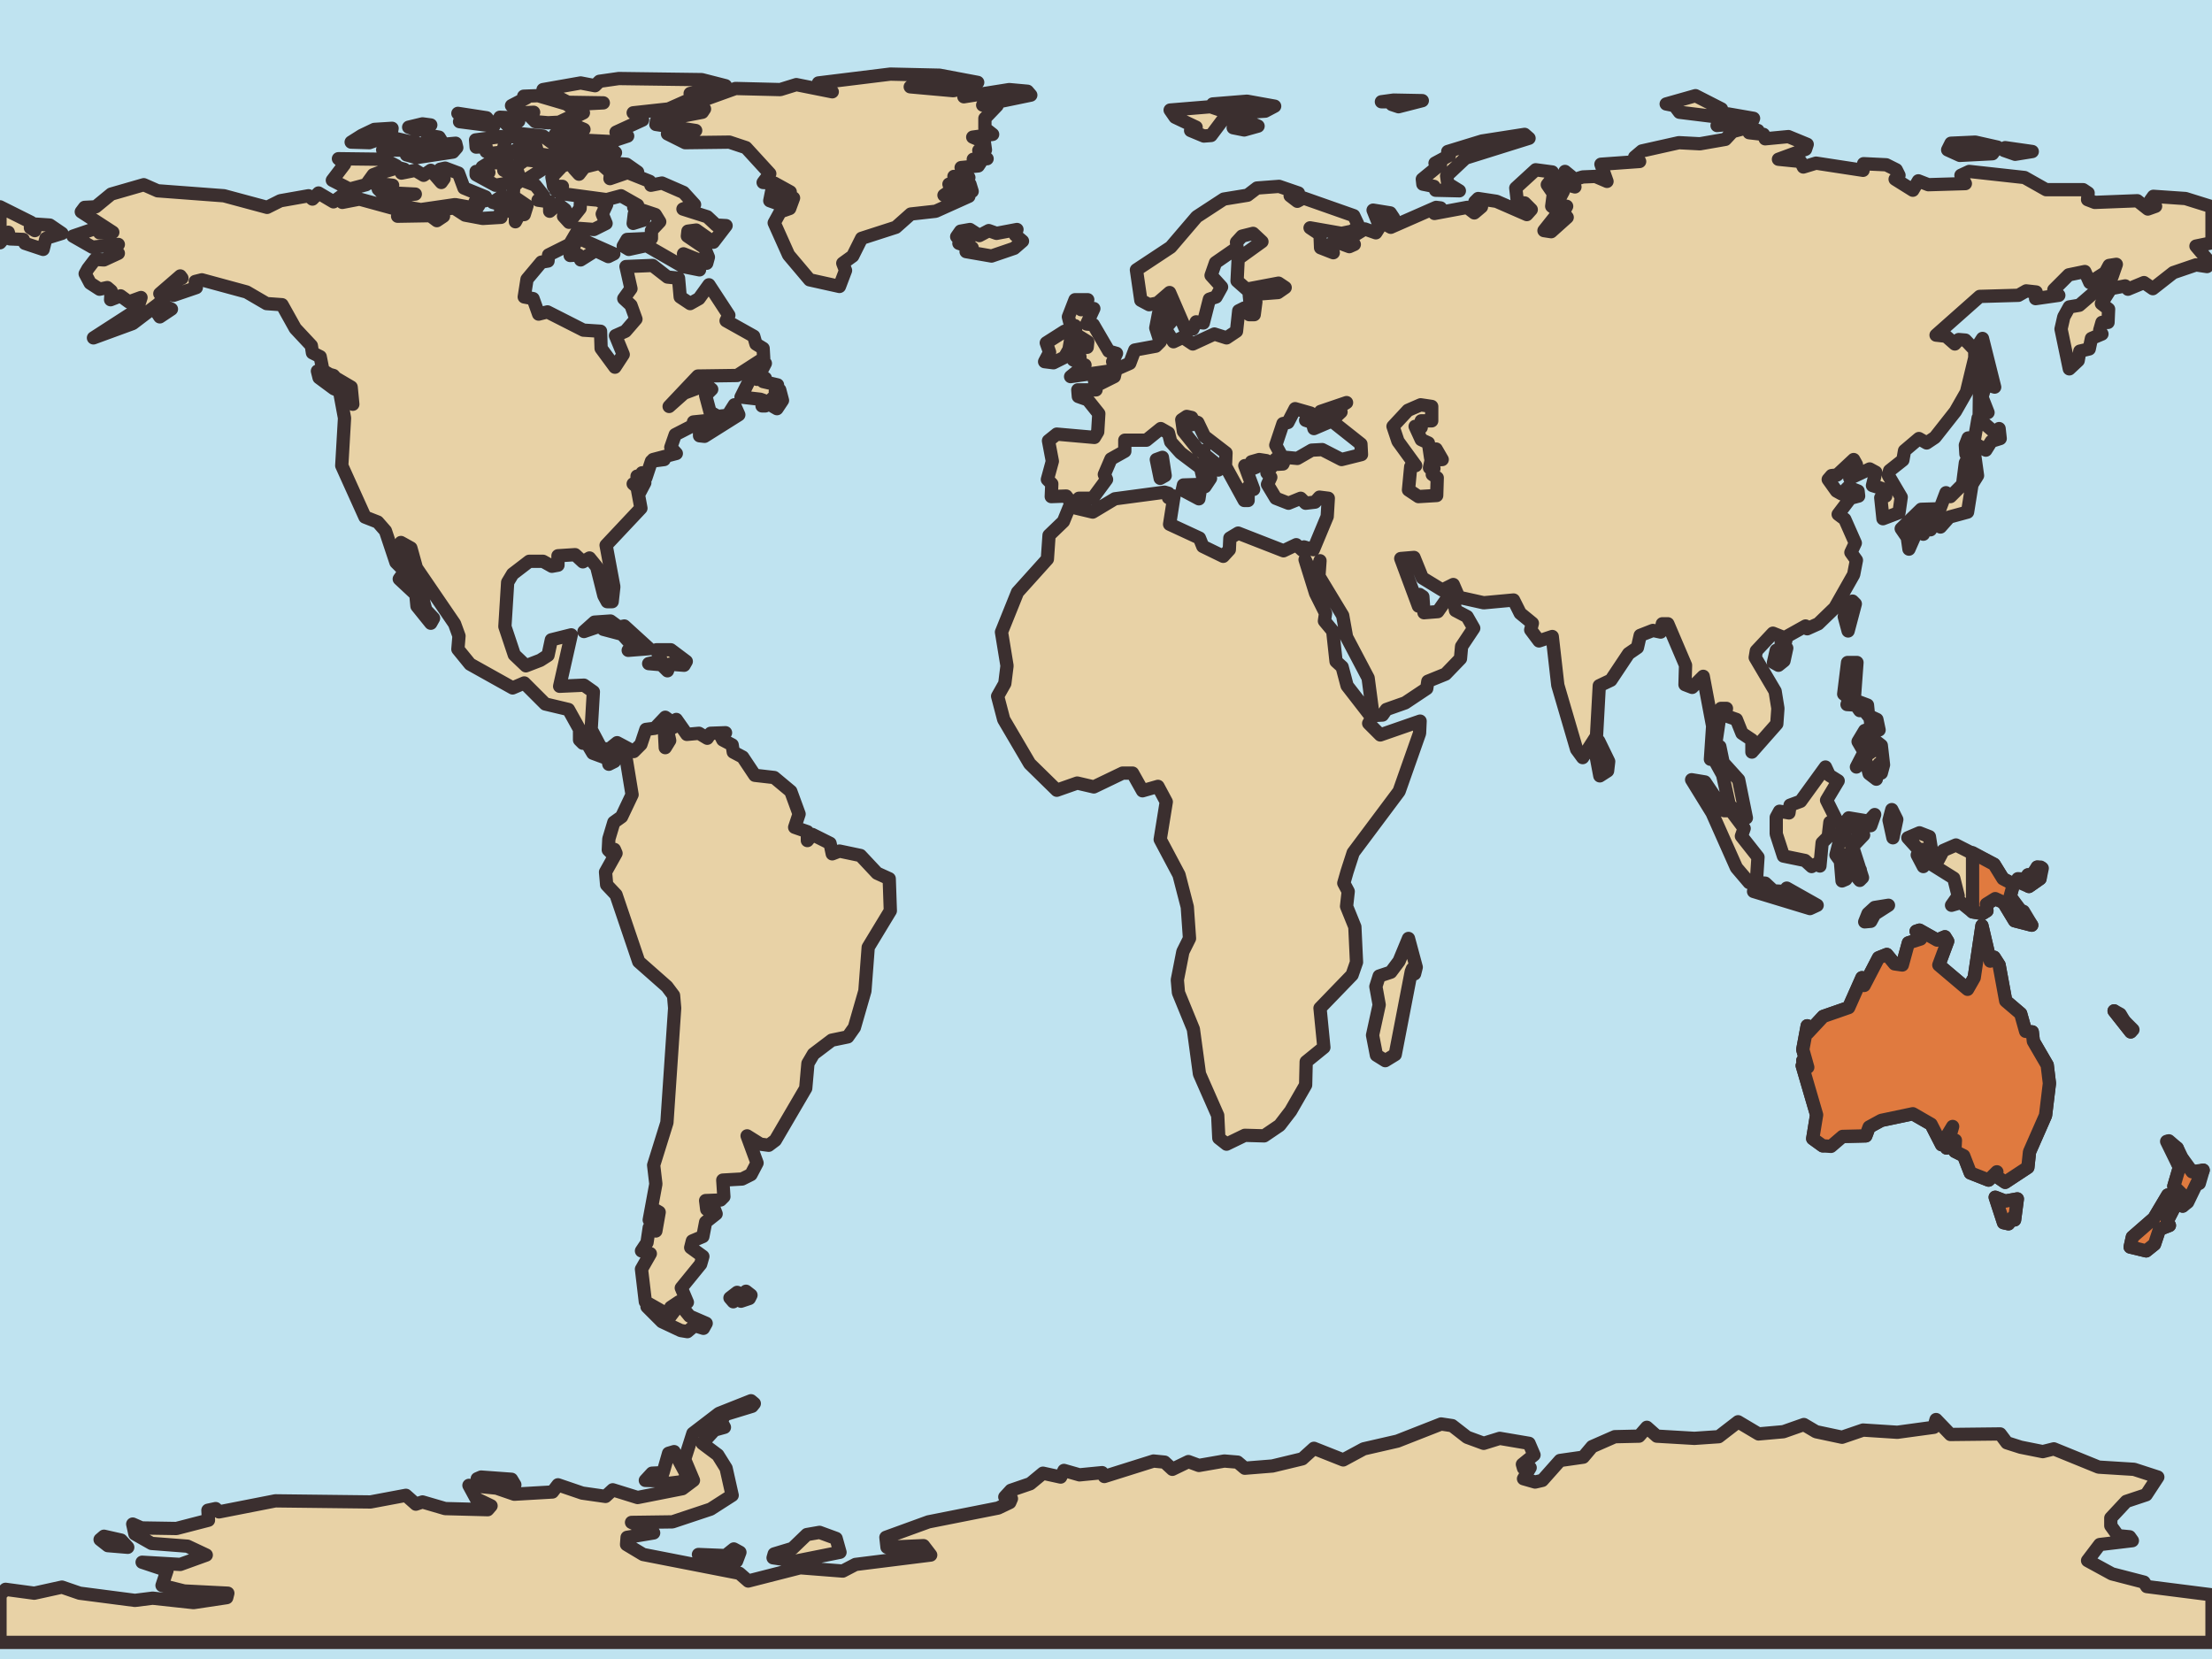
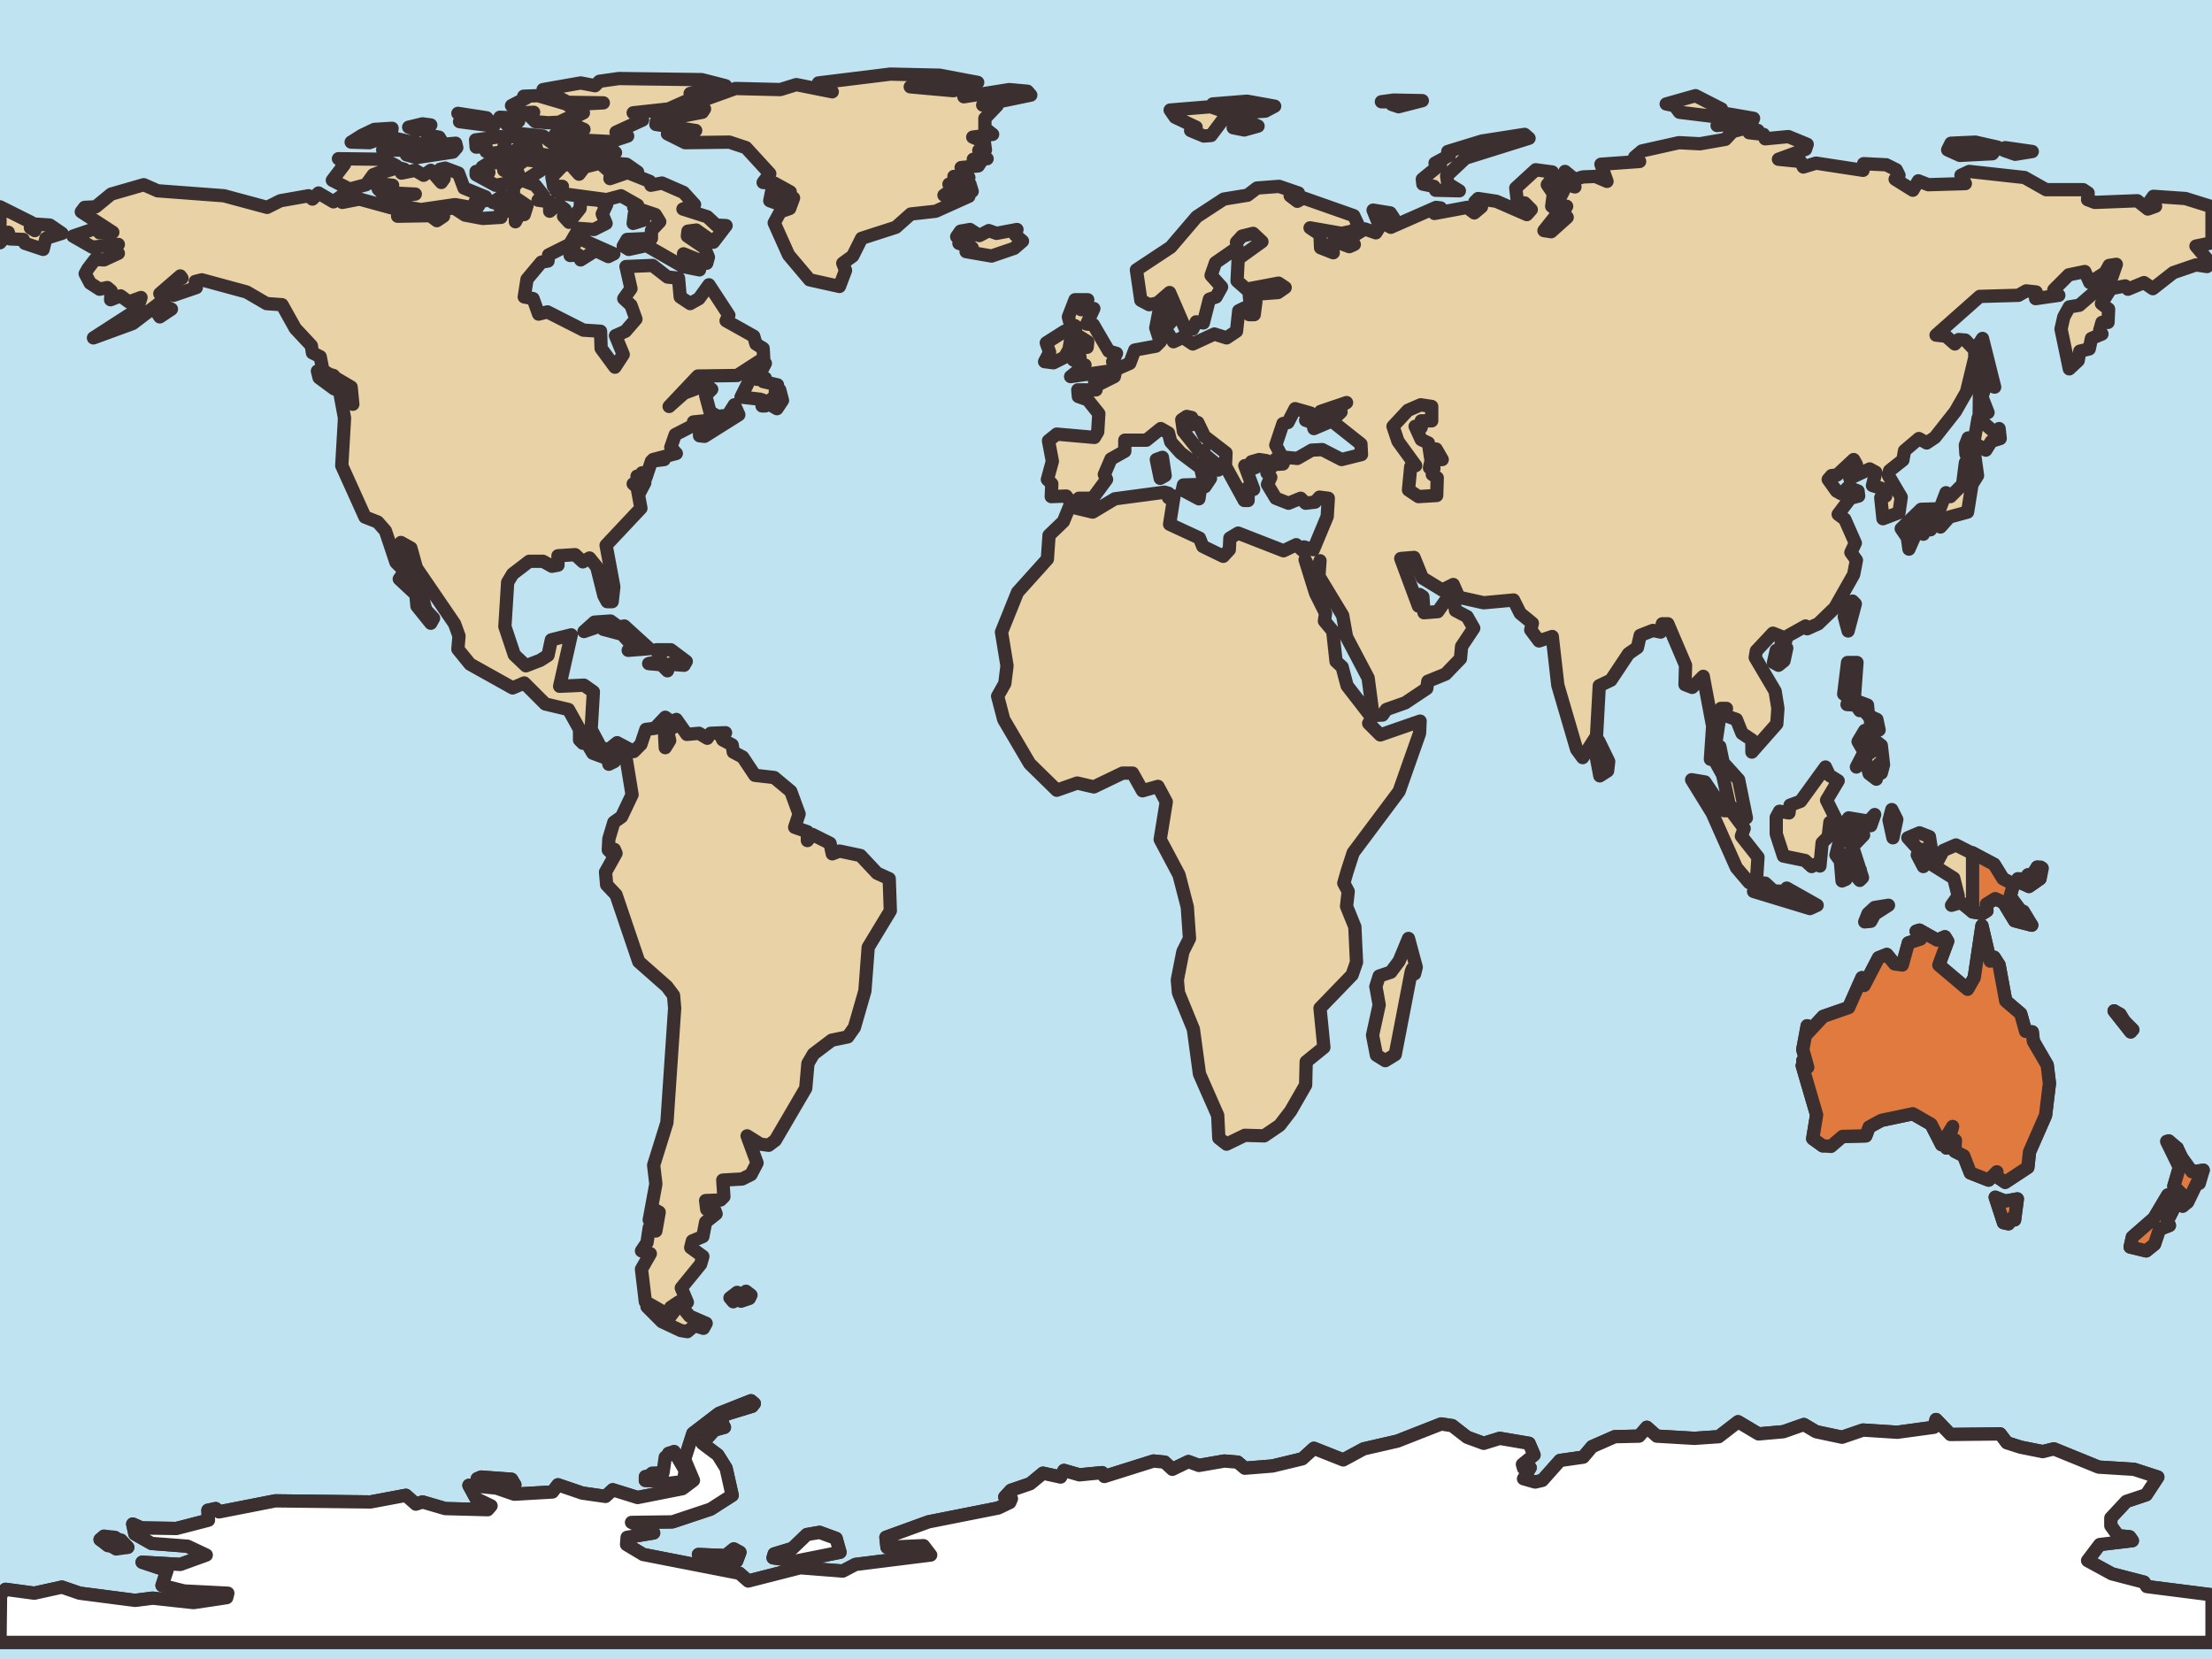
<svg xmlns="http://www.w3.org/2000/svg" viewBox="0 0 400 300">
  <rect width="400" height="300" fill="#bfe3f0" />
  <path d="M18.8 277.8L18.1 278.4L19.5 279.5L23.1 279.8L21.9 278.5ZM86.3 267.4L88.0 268.4L93.1 268.5L92.5 267.5L87.0 267.1ZM93.0 118.4L91.3 113.3L91.8 105.3L92.7 103.8L95.7 101.5L98.2 101.5L99.8 102.4L100.9 102.2L100.9 100.5L104.0 100.3L105.4 101.6L106.6 100.9L107.9 102.5L109.2 107.7L109.8 108.8L110.7 108.8L111.0 106.1L109.6 98.6L115.9 91.9L115.2 88.1L114.5 87.5L115.2 87.8L115.2 86.1L115.6 89.2L116.6 87.3L116.1 85.5L116.8 86.4L117.8 83.4L120.1 83.1L118.1 83.1L122.3 82.0L121.3 80.9L122.1 78.6L125.6 76.8L125.4 76.3L128.4 76.0L126.5 77.4L126.5 78.8L127.4 78.9L133.6 75.0L132.8 73.2L131.6 75.1L129.8 75.3L128.4 74.5L127.6 71.5L128.7 70.4L127.7 69.6L123.7 71.1L121.0 73.5L126.2 68.0L133.3 67.9L138.1 64.8L138.0 63.0L136.7 62.2L136.3 60.8L131.3 58.0L131.8 57.0L128.2 51.5L126.4 54.0L124.8 54.9L123.0 53.7L122.7 50.3L120.7 50.1L118.0 48.0L113.2 48.2L114.1 52.2L112.8 54.0L114.1 55.2L115.0 57.7L113.1 59.9L111.3 60.7L112.7 64.1L111.2 66.4L108.7 63.0L108.6 59.9L105.5 59.7L99.0 56.4L97.4 56.8L96.4 54.0L94.8 53.7L95.3 50.5L97.9 47.4L99.1 47.2L99.2 46.1L103.0 44.2L104.7 41.3L107.4 41.5L109.6 40.4L108.9 38.7L109.7 37.0L108.2 36.2L105.0 35.9L104.9 37.7L102.9 40.2L101.9 39.1L102.2 37.9L100.9 36.9L99.4 38.2L99.4 36.5L97.3 36.2L98.3 35.4L96.8 33.5L94.2 32.5L92.9 33.7L92.8 35.5L95.3 37.2L94.8 38.8L93.9 38.8L93.2 40.1L93.2 38.5L91.5 38.0L90.5 38.3L90.6 39.3L87.3 39.5L84.1 38.9L82.1 37.6L79.8 37.9L79.1 38.4L80.2 39.1L79.0 39.9L77.8 39.0L71.9 39.1L73.4 38.3L65.0 36.0L61.9 36.6L61.8 35.4L60.3 36.5L57.6 34.9L56.5 36.0L55.8 35.4L50.7 36.3L48.3 37.5L40.5 35.4L28.5 34.5L26.0 33.4L20.1 35.1L17.3 37.4L15.3 37.5L14.7 38.3L20.4 42.0L18.0 42.1L18.2 41.3L17.3 41.3L13.2 42.7L16.7 44.7L21.4 44.2L20.5 44.8L21.4 45.8L18.8 47.0L17.2 46.9L15.9 48.6L15.4 49.5L16.3 51.2L18.0 52.3L19.4 52.0L20.1 52.6L20.0 54.2L21.8 53.5L23.3 54.6L25.5 53.8L24.8 56.0L16.9 61.1L24.0 58.5L28.6 55.0L29.7 53.9L28.9 53.1L32.6 49.9L32.9 50.3L31.8 50.8L31.4 53.4L35.5 52.0L35.3 50.9L36.5 50.6L44.6 52.8L48.2 54.9L51.0 55.1L53.4 59.4L56.3 62.5L56.5 63.8L57.9 64.5L58.4 67.0L63.5 70.0L63.8 73.1L63.2 71.5L61.5 71.3L62.3 75.6L61.8 84.2L66.0 93.5L68.3 94.4L69.7 96.0L71.6 101.7L73.2 103.3L72.2 104.7L75.2 107.5L75.4 109.6L77.9 112.7L78.4 111.8L77.0 110.3L76.0 106.5L72.6 100.7L72.5 98.1L74.3 99.1L75.3 102.7L82.2 112.8L83.0 115.0L82.8 117.4L85.0 120.1L92.7 124.4L94.8 123.5L98.6 127.3L102.8 128.3L104.8 131.9L104.8 133.8L105.4 134.4L105.6 133.5L107.2 136.2L109.9 137.2L110.1 138.2L111.1 137.7L110.6 136.8L111.6 135.4L113.1 136.4L114.3 143.7L112.4 147.7L111.0 148.7L110.1 151.7L110.0 153.7L110.7 154.4L111.1 153.6L111.4 154.3L109.5 157.7L109.7 160.0L111.4 161.8L115.5 173.9L120.6 178.4L121.8 180.0L122.0 182.3L120.6 203.0L118.2 210.7L118.6 214.1L117.4 220.6L118.1 220.8L118.5 218.8L119.2 219.2L118.6 222.6L117.4 222.0L117.0 224.7L116.0 226.2L117.6 226.7L116.0 229.5L116.7 235.4L121.1 237.9L121.3 236.4L122.8 235.4L124.3 235.5L123.2 232.9L126.7 228.6L127.1 227.2L124.9 225.6L125.2 224.4L127.1 223.6L127.6 221.0L129.5 219.5L129.2 218.7L128.6 219.2L127.8 218.7L127.6 217.1L130.3 217.0L130.9 216.4L130.7 213.4L134.2 213.2L135.8 212.4L136.9 210.3L135.1 205.4L137.5 206.9L139.0 207.1L140.2 206.2L145.7 196.8L146.1 192.3L147.1 190.6L150.4 188.1L153.3 187.5L154.5 185.8L156.4 179.2L157.0 171.3L161.0 164.7L160.8 158.9L158.6 157.9L155.6 154.7L151.8 153.9L150.5 154.4L150.1 152.5L146.9 150.9L146.0 152.0L146.0 150.4L143.7 149.6L144.5 147.2L143.0 143.1L140.0 140.6L136.5 140.2L134.3 136.9L132.6 136.0L132.4 134.7L130.7 133.8L130.3 133.0L131.2 132.5L128.5 132.6L127.9 133.5L126.4 132.6L124.2 132.8L122.3 130.1L122.0 131.4L120.7 132.1L121.1 133.9L120.3 135.2L120.1 131.3L121.0 130.2L120.3 129.7L118.4 131.7L116.8 131.9L115.9 134.6L114.6 135.9L111.6 134.3L110.1 135.5L108.7 135.3L106.9 131.9L107.3 125.1L105.6 123.9L101.2 124.1L103.3 114.8L99.7 115.7L99.1 118.5L97.7 119.4L95.1 120.4ZM62.8 70.8L60.3 67.9L57.4 67.1L57.7 68.3L60.4 70.3L62.2 71.0ZM28.1 56.1L28.9 57.3L31.0 55.9L29.7 55.3ZM1.8 43.2L4.2 43.3L4.5 44.0L7.8 45.1L8.3 43.1L11.2 42.2L9.0 40.7L6.0 40.5L6.3 41.7L5.5 41.2L5.6 40.2L0.0 37.4L0.0 43.9L0.6 43.2L0.1 42.4L1.5 42.0ZM89.1 36.6L93.0 37.7L93.7 37.1L90.9 35.4ZM76.1 37.9L82.3 37.0L86.2 37.7L86.6 37.1L85.9 36.5L87.7 36.3L87.8 35.6L83.9 34.0L82.9 31.3L80.5 30.4L79.6 30.6L80.3 32.3L79.8 33.0L77.9 30.8L76.6 31.7L75.1 30.8L72.6 31.3L73.1 30.6L72.0 30.3L69.0 31.2L67.3 33.1L71.0 33.5L68.4 34.2L69.0 34.8L75.1 35.1L69.6 35.7L71.0 37.0ZM88.4 31.2L86.1 31.0L86.1 31.6L89.6 33.5L92.5 33.0L92.7 31.5L91.1 30.8L91.8 29.5L88.5 29.4L87.2 30.2ZM62.3 29.7L60.1 32.6L63.2 34.2L66.2 33.4L67.5 31.6L71.7 30.0L69.4 28.8L61.2 28.7ZM95.3 32.4L97.8 30.8L99.4 29.4L95.0 28.9L93.3 30.1L94.0 32.3ZM96.0 27.5L94.6 26.4L92.4 27.6L95.4 28.2ZM78.8 26.7L71.8 25.1L69.2 27.1L75.8 27.2L73.5 28.0L75.3 28.5L81.9 27.5L82.6 26.7L82.4 25.9L80.2 26.1L79.4 24.8L78.2 24.6L77.2 25.2ZM91.4 25.4L90.6 24.7L86.0 25.3L86.1 26.6L87.9 26.5L87.9 27.4L89.1 27.7L90.9 27.5ZM67.7 23.4L65.4 24.5L63.5 25.7L66.8 25.8L70.7 24.4L70.9 23.2ZM75.5 23.6L77.9 22.6L76.4 22.4L73.9 23.0ZM90.4 21.2L91.9 22.8L93.8 21.9L92.5 21.3ZM83.1 22.0L89.3 22.8L88.0 21.3L82.8 20.5L84.2 21.5ZM126.3 281.1L133.2 282.3L133.8 280.7L132.7 280.1L131.2 281.3ZM143.9 282.3L151.9 280.7L151.2 278.2L148.2 277.1L145.9 277.5L143.3 280.0L140.0 281.0L139.8 281.7ZM6.2 288.1L1.0 287.4L0.0 288.4L0.0 297.0L400.0 297.0L400.0 288.4L388.2 286.9L387.7 286.1L381.9 284.6L377.5 282.2L379.7 279.3L385.6 278.6L385.1 277.9L383.0 277.7L381.7 275.9L381.7 274.5L384.5 271.5L388.1 270.3L390.2 267.1L385.9 265.7L379.5 265.3L371.4 262.0L369.4 262.5L365.4 261.7L362.9 260.9L361.7 259.3L352.7 259.4L350.1 256.7L349.7 258.1L343.1 259.0L336.9 258.6L333.1 259.9L328.4 258.9L326.2 257.6L322.5 258.9L318.0 259.3L314.3 257.1L310.8 259.8L306.4 260.1L299.6 259.7L297.8 258.1L296.4 259.7L292.0 259.8L287.9 261.6L286.3 263.5L282.1 264.1L278.9 267.7L277.6 268.0L275.5 267.4L276.7 265.4L275.5 265.5L275.3 264.8L277.4 263.1L276.5 261.0L271.2 260.1L268.3 261.0L265.3 259.9L262.6 257.8L260.6 257.5L252.7 260.6L246.6 262.0L242.9 264.0L237.6 261.9L235.5 263.8L230.1 265.1L225.1 265.5L223.8 264.4L221.4 264.2L216.8 265.0L214.9 264.3L212.0 265.7L210.6 264.4L208.6 264.2L199.7 267.0L199.3 266.3L195.2 266.7L192.4 265.9L191.8 267.1L188.6 266.4L186.3 268.3L182.8 269.5L181.7 270.7L182.9 271.0L182.6 271.7L180.5 272.7L167.9 275.2L160.2 278.0L160.4 279.8L167.0 279.5L168.3 281.2L154.7 282.9L152.4 284.1L144.7 283.5L135.3 285.9L133.7 284.5L116.3 281.1L113.3 279.3L113.4 278.0L118.2 277.2L114.2 275.3L121.6 275.2L128.5 272.9L132.4 270.4L131.3 265.5L129.8 263.1L127.0 261.0L129.2 258.6L131.0 258.1L130.4 257.0L131.1 255.8L136.0 254.3L136.4 253.8L135.8 253.3L130.0 255.6L125.3 259.2L123.8 263.9L125.4 267.7L123.4 269.2L115.3 270.8L110.8 269.4L109.5 270.6L105.3 270.0L100.9 268.5L99.9 269.8L93.0 270.2L89.8 269.1L84.8 268.6L86.1 271.0L88.8 272.3L88.2 273.0L80.5 272.8L76.4 271.6L75.2 272.0L73.4 270.4L67.0 271.6L49.8 271.4L39.6 273.4L39.0 272.8L37.6 273.1L37.7 274.9L31.9 276.4L25.6 276.3L24.0 275.6L24.4 277.4L27.4 279.1L33.9 279.6L37.3 281.2L32.6 282.9L25.7 282.5L30.2 284.0L29.3 286.7L33.3 287.7L41.2 288.1L41.0 288.9L35.0 289.8L27.6 289.0L24.4 289.4L14.4 288.1L11.2 287.0ZM124.1 266.6L121.9 262.5L120.9 262.8L119.9 266.3L117.9 266.4L116.7 267.7L120.1 267.8L119.6 268.4L123.6 267.9ZM121.0 238.3L117.0 236.3L119.7 239.0L123.1 240.6L124.3 240.8L125.6 239.7L127.2 240.2L127.7 239.3L124.7 238.0L122.9 235.8ZM134.9 233.5L134.3 234.1L133.3 233.7L132.0 234.7L132.6 235.4L133.5 234.7L134.0 235.3L135.5 234.8L135.8 234.2ZM121.1 120.1L123.7 120.3L124.1 119.6L121.3 117.5L118.7 117.5L119.6 119.5L117.3 120.0L119.6 120.2L120.7 121.3ZM117.4 117.3L112.9 113.2L111.9 113.4L110.4 112.3L107.5 112.5L105.6 114.2L109.1 113.0L109.1 113.8L112.5 114.7L114.3 116.7L113.6 117.6ZM209.8 86.5L210.7 86.0L210.2 82.7L209.1 83.1ZM140.5 73.9L141.5 72.4L141.0 70.5L140.2 70.8L140.6 69.6L138.0 69.0L138.4 68.4L137.6 68.1L136.9 68.6L138.4 65.7L137.9 65.7L136.3 67.2L134.0 71.8L137.5 72.2L138.6 72.6L137.8 73.4L138.4 73.4L139.7 72.0L139.8 73.5ZM190.5 65.6L192.5 64.6L193.3 63.2L193.7 60.9L192.5 59.9L189.2 62.0L189.8 63.7L188.9 65.4ZM194.4 54.2L193.2 57.3L193.8 59.7L194.4 58.9L194.6 60.5L196.7 61.8L196.6 62.8L194.9 62.6L195.3 64.6L194.1 65.1L196.2 66.0L193.6 68.1L200.6 67.1L201.6 66.2L201.2 65.4L201.9 63.9L200.5 63.5L197.7 58.7L196.5 58.6L197.8 55.8L195.5 56.0L196.7 54.2ZM104.6 42.6L103.1 46.2L104.6 46.1L105.0 47.0L107.7 45.3L110.0 46.4L111.0 45.9L105.6 43.5L105.4 42.8ZM175.4 41.5L173.7 41.8L173.0 42.8L175.3 43.2L173.4 44.0L175.8 44.8L174.7 45.5L179.3 46.3L183.4 44.9L184.9 43.6L183.6 42.5L183.9 41.5L180.2 42.2L178.8 41.7L177.1 42.6ZM116.5 38.9L114.7 38.7L114.5 40.4L116.4 39.8ZM131.3 40.8L129.5 40.7L127.9 39.2L123.5 37.8L125.6 37.0L123.6 34.8L119.7 33.1L117.7 33.5L117.5 32.8L113.5 31.2L110.3 32.3L110.4 31.2L108.5 29.5L105.7 30.2L104.7 31.5L103.8 30.5L104.6 29.5L101.8 29.9L99.8 32.0L100.1 33.7L101.7 33.7L100.5 34.4L101.5 35.0L109.7 36.1L112.3 35.4L115.3 37.1L114.6 37.5L118.5 38.8L119.3 40.1L117.8 41.7L117.8 43.1L113.4 43.3L112.7 44.5L113.7 45.1L116.9 44.4L123.5 48.2L126.5 48.8L123.6 45.9L127.8 47.6L128.1 46.5L127.4 44.8L124.3 42.7L124.4 41.8L125.9 41.6L129.0 43.8ZM175.5 16.5L174.6 15.9L172.4 16.4L164.6 15.7L176.8 14.9L169.9 13.6L161.0 13.4L148.0 15.0L147.9 15.7L150.5 16.6L144.0 15.3L141.1 16.2L133.0 16.0L124.4 19.1L127.4 19.7L127.0 20.3L118.7 21.9L118.6 22.5L125.8 23.6L120.7 24.2L123.9 25.8L131.9 25.7L134.9 26.7L139.2 31.4L138.0 33.0L140.0 33.1L142.9 34.7L139.6 34.3L139.2 36.3L140.6 36.8L143.5 35.8L142.8 37.7L141.1 38.3L140.0 40.3L142.6 46.1L146.4 50.6L151.8 51.8L152.9 48.9L152.4 47.6L154.2 46.3L155.8 43.1L162.0 41.1L164.7 38.7L169.2 38.2L175.2 35.5L170.7 35.3L172.0 34.4L171.6 33.3L173.8 34.9L175.8 34.6L175.4 33.3L172.5 31.9L175.2 32.1L173.8 30.3L176.9 30.0L177.3 29.4L176.0 28.8L178.5 28.7L177.0 27.2L178.2 27.1L178.0 25.7L175.9 24.8L179.5 24.3L178.1 23.2L178.1 21.4L180.3 19.1L177.7 19.0L186.4 17.2L185.8 16.5L182.5 16.2L174.3 17.5ZM113.3 29.7L110.7 29.5L110.1 30.2L111.7 31.2L115.3 31.1ZM100.2 26.1L98.2 24.6L92.5 24.0L92.1 24.6L95.7 25.3L96.8 26.1L97.3 27.8L100.3 28.3L108.9 28.4L111.3 27.6L109.9 26.3L104.0 26.7ZM126.9 14.4L111.9 14.2L108.4 14.7L107.6 15.5L105.0 15.0L98.2 16.2L102.7 18.5L109.1 18.6L103.4 18.9L105.5 20.4L102.3 22.0L105.6 23.4L101.9 22.8L102.5 23.9L100.4 24.3L100.6 25.1L110.5 25.6L113.5 24.6L111.4 23.9L116.2 21.7L115.3 20.9L116.1 20.6L114.5 20.4L120.9 19.7L127.2 16.9L124.8 16.9L131.2 15.5ZM95.6 20.8L96.8 22.0L99.1 22.2L101.1 22.1L104.7 20.4L102.4 18.8L97.3 17.3L94.7 17.4L95.2 17.7L92.5 19.1L94.5 20.4L96.5 20.3ZM252.3 190.7L255.2 175.7L255.4 175.2L255.8 176.1L256.1 174.9L254.7 169.7L253.0 173.8L251.5 175.8L249.4 176.5L248.8 178.4L249.4 181.7L248.2 187.2L248.9 190.8L250.5 191.8ZM317.1 161.2L327.3 164.3L328.6 163.7L323.1 160.6L322.8 161.2L320.7 161.1L319.2 159.7L317.8 159.6ZM335.0 153.1L337.0 151.0L334.4 152.3L333.4 150.8L333.5 149.6L338.3 149.3L339.0 147.3L337.9 148.5L334.3 147.9L333.4 149.1L332.0 154.6L332.8 155.7L333.1 159.3L333.8 159.0L333.7 154.8L334.4 154.3L335.0 157.5L336.4 157.3L335.8 158.6L336.3 159.2L336.8 158.7ZM309.6 147.0L314.0 156.9L316.3 159.6L317.6 159.6L317.9 155.0L314.9 151.2L315.4 149.8L313.0 146.6L311.8 146.6L308.3 141.4L305.9 141.0ZM181.5 130.1L186.2 138.1L191.1 142.9L194.8 141.6L197.8 142.3L203.0 139.8L204.8 139.8L206.6 143.0L209.4 142.2L210.9 145.0L209.8 151.8L213.2 158.2L214.7 164.0L215.1 169.7L213.9 172.1L212.9 177.2L213.1 179.5L215.8 186.1L216.9 194.2L220.2 201.7L220.4 205.8L221.8 206.9L225.1 205.3L228.6 205.4L231.4 203.5L233.4 200.9L236.1 196.2L236.2 192.0L239.4 189.4L238.7 182.3L244.5 176.3L245.3 174.0L245.0 167.6L243.5 163.9L243.8 161.2L243.0 159.7L243.6 157.6L244.7 154.2L253.0 143.1L256.7 132.6L256.8 130.4L249.6 132.9L247.5 130.8L248.1 129.8L243.6 124.0L242.7 120.6L241.6 119.6L241.0 114.1L239.5 112.3L239.7 110.9L237.9 107.3L236.0 101.2L237.7 104.8L238.7 101.4L238.5 104.2L242.8 111.3L243.5 115.2L247.4 122.6L248.3 129.4L250.0 129.3L250.7 128.3L254.1 127.1L258.0 124.5L258.2 123.2L261.4 121.9L264.1 119.1L264.3 116.9L266.5 113.6L265.3 111.5L263.2 110.4L262.6 106.9L260.0 110.6L257.5 110.8L257.3 107.9L256.7 107.5L256.5 109.6L253.3 101.0L255.7 100.8L257.2 104.5L260.8 106.7L262.8 105.7L263.8 108.0L268.3 109.0L273.7 108.5L274.9 110.9L277.1 112.7L276.8 113.9L278.3 115.9L280.7 115.1L281.7 123.9L285.1 135.5L286.2 137.0L288.7 133.1L289.2 124.0L291.3 123.0L294.5 118.2L296.1 117.1L296.6 114.9L298.9 114.0L300.3 114.3L300.6 112.8L301.6 112.8L304.8 120.3L304.7 123.8L306.0 124.3L308.0 122.3L309.7 131.3L309.3 137.3L309.4 136.3L311.5 140.1L312.7 145.5L315.0 148.0L315.8 147.9L314.4 141.0L311.6 137.9L311.0 135.0L310.2 134.9L311.2 128.1L312.2 128.1L312.0 129.4L314.0 130.1L315.0 132.6L316.8 133.8L316.8 136.0L321.3 130.9L321.5 128.1L321.0 125.0L317.4 118.9L317.6 117.7L320.6 114.5L322.1 115.1L322.1 116.9L322.7 116.8L323.1 115.1L326.5 113.2L326.8 113.7L328.8 112.8L331.8 109.9L335.2 103.9L335.7 101.3L334.7 99.9L335.5 98.2L333.6 93.9L332.4 93.0L334.6 90.1L336.1 89.7L336.0 88.8L334.2 88.1L333.0 89.3L332.1 88.8L330.6 86.7L331.2 86.0L332.2 85.9L335.2 83.1L335.7 84.0L334.5 86.5L338.1 84.8L339.2 85.4L338.6 87.8L340.2 88.3L341.0 89.7L340.1 90.0L340.5 93.8L343.4 92.7L343.8 89.9L341.5 86.0L341.7 85.1L344.1 83.2L344.4 81.5L347.0 79.3L348.4 80.1L349.9 79.1L353.6 74.4L355.6 70.9L357.1 64.7L357.1 63.3L355.4 61.5L354.2 61.4L353.5 62.2L351.9 60.8L350.1 60.6L358.0 53.6L365.0 53.4L366.4 52.6L368.2 52.8L368.1 54.0L372.3 53.4L371.4 52.4L374.1 49.7L377.0 49.1L377.9 51.1L380.7 49.3L381.4 48.0L382.7 47.8L381.9 50.1L376.0 55.2L374.2 55.5L373.2 57.3L372.7 59.5L374.2 66.7L375.8 65.2L376.1 63.5L377.8 63.1L378.2 61.2L380.1 60.4L379.7 59.7L380.1 58.3L381.2 58.3L381.3 55.9L380.0 54.9L381.7 52.2L384.3 51.7L384.8 52.3L387.7 51.1L389.3 52.2L393.0 49.3L397.1 47.9L399.1 48.2L399.3 47.1L397.1 44.5L400.0 43.9L400.0 37.4L395.2 35.9L389.4 35.5L388.9 36.2L389.8 37.3L388.4 37.8L386.5 36.3L378.8 36.6L377.5 36.1L377.6 34.9L376.7 34.3L370.0 34.3L366.1 32.1L356.1 31.0L354.6 31.7L355.4 33.2L348.7 33.4L346.9 32.7L345.9 34.4L342.7 32.4L343.4 31.7L342.9 30.7L341.1 29.8L337.0 29.6L336.9 30.8L328.4 29.5L326.1 30.2L325.6 29.2L321.6 28.8L326.5 27.0L326.8 26.1L323.4 24.7L319.2 25.1L318.9 24.3L316.3 24.0L317.9 23.6L315.9 23.1L313.3 23.8L312.0 25.2L307.4 26.0L303.6 25.8L296.9 27.3L295.6 28.4L296.5 29.2L289.5 29.7L290.6 32.8L288.5 31.9L286.2 32.0L284.3 32.6L284.8 33.8L283.7 33.5L284.1 31.9L283.0 31.0L283.2 32.2L281.2 33.3L282.7 34.6L281.8 36.3L282.0 37.2L283.3 37.3L282.7 38.4L283.4 39.3L280.5 41.9L279.2 41.7L281.9 38.3L280.6 37.3L280.9 35.0L279.8 33.4L280.9 32.0L280.7 31.1L277.7 30.7L274.1 34.0L274.4 36.6L275.7 36.7L276.9 37.9L276.1 38.8L270.6 36.4L267.3 35.9L266.7 36.5L267.9 37.4L266.6 38.5L265.3 37.5L259.4 38.6L260.5 37.6L259.7 37.5L251.5 41.1L250.6 40.6L250.6 39.6L252.0 39.4L251.4 38.5L248.3 38.0L249.5 41.0L248.8 42.1L246.8 41.4L244.2 43.0L244.9 44.2L244.0 44.6L241.3 43.6L240.6 44.2L241.1 45.7L238.8 44.8L238.7 42.4L236.9 41.2L242.6 42.2L244.5 41.8L245.7 40.9L244.8 39.0L235.7 35.8L234.6 36.4L233.3 35.4L234.8 34.9L231.3 33.7L227.3 34.0L225.6 35.3L221.3 36.0L216.4 39.2L211.7 44.7L205.5 48.8L206.3 54.3L207.8 55.1L209.3 54.8L211.5 52.9L214.4 59.6L215.7 59.5L216.3 58.2L217.6 58.4L218.7 54.1L219.9 53.7L220.9 51.9L219.0 49.8L219.8 47.5L223.7 44.8L223.6 43.8L224.6 42.7L226.6 42.2L228.2 43.7L223.9 46.8L223.7 50.8L225.4 52.3L231.2 51.2L232.4 52.0L231.1 52.9L225.9 53.3L226.0 54.3L227.1 54.6L226.8 56.9L225.9 56.9L225.0 55.7L224.0 56.2L223.6 59.9L221.8 61.1L219.6 60.4L215.7 62.2L213.9 61.0L212.2 61.8L210.7 59.4L212.1 57.8L211.4 57.1L211.8 55.7L209.5 56.7L209.0 59.3L209.8 61.8L209.0 62.6L205.2 63.3L204.3 65.7L201.8 66.8L201.5 68.1L198.9 69.4L197.9 68.7L198.2 70.5L194.9 70.5L195.0 71.7L196.7 72.3L198.7 74.8L198.5 78.1L197.9 79.1L191.1 78.5L189.6 79.7L190.3 83.4L189.4 86.7L190.2 87.5L190.1 89.8L192.8 89.7L194.0 91.3L195.1 90.1L197.6 90.1L200.1 86.7L199.7 85.8L200.9 83.0L203.4 81.6L203.4 79.6L207.3 79.6L209.9 77.5L211.3 78.3L211.7 79.9L213.5 81.9L217.1 84.6L217.9 88.0L218.9 86.5L218.3 85.0L218.7 83.9L220.3 85.0L220.5 84.4L217.7 82.1L217.7 81.5L216.8 81.5L214.0 78.0L213.7 75.9L214.6 75.3L215.5 75.5L215.5 76.8L215.8 76.1L216.6 76.4L217.8 78.9L221.7 81.9L221.6 84.3L225.0 90.5L225.7 90.5L225.7 88.1L226.7 88.5L225.1 84.2L226.6 84.7L227.1 84.5L226.3 83.5L227.7 83.1L229.0 83.3L229.3 84.4L230.7 83.0L232.0 82.9L230.7 80.5L232.0 76.6L232.9 76.4L234.2 73.9L237.0 74.7L236.1 76.0L237.3 76.4L237.6 77.5L240.4 76.3L240.6 75.7L238.9 75.4L238.8 74.4L243.5 72.8L241.9 73.8L242.5 74.5L240.8 76.1L246.1 80.3L246.2 82.2L242.6 83.1L239.1 81.3L237.2 81.4L234.6 82.9L232.5 82.7L232.0 83.9L230.3 84.0L229.1 85.5L229.8 86.3L229.2 87.6L230.7 90.1L233.0 91.0L235.2 90.1L236.1 91.0L237.8 90.8L238.6 89.9L240.2 90.1L240.0 93.4L237.5 99.4L235.8 98.9L235.5 99.5L234.4 98.5L232.1 99.6L223.9 96.4L222.4 97.3L222.3 99.4L221.2 100.6L217.5 98.8L216.9 97.3L211.5 94.8L212.3 89.7L211.3 90.0L211.3 89.2L210.6 89.0L201.6 90.2L197.6 92.6L193.4 91.6L192.3 94.3L189.7 96.8L189.4 101.1L184.0 107.1L181.1 114.3L182.1 120.4L181.7 123.6L180.4 125.9ZM255.1 84.4L254.7 88.6L256.5 89.8L259.8 89.6L259.9 86.4L259.0 85.8L259.3 84.7L258.5 84.6L258.8 83.2L260.8 83.1L259.7 81.2L258.8 81.6L258.7 82.8L258.3 80.1L257.0 79.5L255.9 77.1L257.0 77.3L257.0 76.1L258.9 76.1L258.9 73.5L256.9 73.2L254.6 74.2L251.9 77.1L252.8 79.8L256.0 84.2ZM326.4 155.6L327.6 156.7L328.9 156.0L329.1 156.6L329.5 152.4L330.6 151.3L330.9 148.7L332.2 148.5L330.3 144.7L332.4 141.2L330.8 140.2L330.1 138.7L325.6 144.9L323.7 145.6L323.5 147.0L321.8 146.7L321.2 147.8L321.2 150.8L322.5 154.8ZM337.2 135.8L335.7 138.7L337.3 137.2L338.0 139.9L339.3 140.9L339.3 138.9L339.8 138.1L340.2 139.8L340.6 138.3L340.2 134.8L339.3 134.1L339.4 135.3L337.6 136.5ZM289.1 134.0L288.6 136.6L289.3 140.3L290.7 139.4L290.9 137.7ZM337.2 132.1L336.0 134.1L336.7 135.3L337.9 131.7L337.0 133.2ZM336.3 128.5L336.6 127.9L337.9 129.5L337.7 127.5L335.3 126.6L335.8 119.8L334.1 119.8L333.4 125.5L334.4 126.3L334.0 127.4L335.6 127.5ZM323.1 117.2L321.2 117.6L320.7 119.8L321.6 120.3L322.6 119.5ZM335.5 109.2L335.0 108.7L333.5 111.5L334.2 114.1ZM216.8 90.2L217.2 87.6L214.0 87.7L213.8 88.6ZM257.2 32.4L257.3 33.3L259.3 33.7L259.6 34.4L263.9 34.5L261.8 33.2L261.6 31.8L265.0 28.6L276.5 25.0L275.7 24.3L268.0 25.5L261.8 27.4L262.1 28.1L259.5 29.5L260.5 29.7ZM227.5 22.8L225.4 21.9L223.1 22.2L223.8 22.7L223.0 23.1L225.0 23.5ZM211.6 19.9L212.5 21.2L216.3 23.0L215.3 23.6L217.7 24.6L219.0 24.5L221.1 21.7L223.9 21.0L218.9 19.3ZM312.5 20.6L310.5 22.7L316.8 22.1L317.1 21.4ZM303.7 20.3L311.0 21.2L311.3 19.7L306.6 17.3L301.3 18.8L302.8 19.1ZM219.3 18.8L225.6 20.3L228.8 20.1L230.5 19.2L225.5 18.3ZM257.2 18.2L252.0 18.1L249.8 18.4L252.3 18.4L251.7 18.9L252.9 19.3ZM391.9 220.8L393.6 217.5L393.3 216.8L392.5 217.5L392.0 216.1L389.5 220.3L385.6 223.7L385.2 225.5L388.1 226.2L389.6 225.0L390.5 222.3L392.3 221.6ZM360.8 216.5L362.3 221.1L363.2 221.3L364.0 220.1L364.3 220.6L364.8 216.8L362.6 217.2ZM394.1 211.1L393.1 214.5L394.3 215.2L394.1 217.4L394.7 218.1L396.9 213.9L397.7 214.0L398.4 211.6L397.2 212.0L395.5 211.3L393.7 207.6L391.8 206.4ZM329.6 207.2L333.2 205.5L337.4 205.4L338.0 203.8L340.2 202.6L345.9 201.4L349.2 203.3L351.1 207.0L353.1 203.7L352.0 207.6L353.6 206.2L353.5 208.2L355.1 209.0L356.3 212.1L359.6 213.4L361.1 211.9L361.0 212.7L362.6 213.8L366.7 211.1L367.0 208.3L369.9 201.7L370.6 195.9L370.2 192.6L367.7 188.3L367.5 186.6L366.3 186.5L365.4 183.3L362.7 181.0L361.5 174.5L360.6 173.1L359.9 173.8L358.4 167.4L357.0 176.8L355.8 178.9L350.6 174.5L352.2 170.2L351.7 169.4L350.3 170.0L347.1 168.2L346.5 168.4L347.3 169.8L345.1 170.5L344.0 174.5L342.6 174.3L341.2 172.6L339.7 173.2L337.1 178.2L336.7 176.8L334.3 182.2L329.7 183.8L326.9 186.8L326.8 185.5L326.0 189.8L326.9 193.0L326.0 191.8L326.4 193.4L325.9 192.7L328.5 201.6L327.8 205.9ZM385.3 186.6L383.4 183.4L382.3 182.8ZM338.3 166.6L339.0 165.3L341.5 163.7L339.0 164.1L337.8 165.2L337.2 166.7ZM365.9 164.8L365.3 164.9L363.5 162.1L364.1 159.9L362.2 158.9L360.6 156.3L353.7 152.8L351.4 153.8L350.5 155.5L349.4 154.5L348.9 151.3L347.1 150.6L345.0 151.5L346.9 153.6L348.6 153.6L346.7 154.6L347.8 156.7L348.5 155.8L353.3 158.8L354.1 162.0L352.9 163.7L354.6 163.2L356.7 164.9L358.5 165.2L359.3 164.7L359.2 163.5L360.8 162.5L362.3 163.2L364.3 166.5L367.4 167.3ZM368.4 156.8L366.9 159.0L366.7 158.2L366.5 159.0L364.8 159.4L366.9 160.3L368.9 158.9L369.0 156.8ZM343.0 148.2L342.1 146.4L341.6 148.3L342.3 151.5ZM338.9 131.5L339.8 132.0L339.4 130.1L338.1 129.5L338.7 133.4ZM348.8 93.9L347.1 95.3L347.8 96.6L348.1 95.6L349.1 95.8L349.7 94.8ZM346.7 95.9L345.5 94.7L350.1 93.5L350.9 95.3L352.5 93.5L355.8 92.6L356.6 87.6L357.6 86.0L357.1 82.4L355.9 82.7L355.4 83.7L354.9 87.6L352.7 89.8L351.9 89.1L350.8 92.0L347.4 92.1L343.8 95.6L344.9 97.2L345.2 99.3ZM360.7 78.2L357.7 75.6L357.1 79.1L355.9 79.2L355.4 80.5L355.5 82.1L356.7 82.1L357.3 80.3L359.1 81.4L360.1 79.8L361.7 79.3L361.5 77.5ZM357.4 62.9L358.0 66.8L357.9 74.9L358.6 73.7L359.5 74.6L358.4 71.8L359.1 69.5L360.7 70.0L358.5 61.2ZM362.6 26.7L362.4 27.2L364.4 27.9L367.5 27.4ZM357.2 25.7L352.8 25.9L352.2 27.1L354.4 28.1L360.3 27.8L361.2 26.6Z" fill="#e8d2a6" stroke="#3b2f2f" stroke-width="2.4" stroke-linejoin="round" />
+   <path d="M132.7 280.1L131.2 281.3L126.3 281.1L128.3 282.2L133.2 282.3L133.8 280.7ZM151.2 278.2L148.2 277.1L145.9 277.5L143.3 280.0L140.0 281.0L139.8 281.7L143.9 282.3L151.9 280.7ZM23.1 279.8L20.8 278.0L18.8 277.8L18.1 278.4L21.0 280.1ZM0.1 288.4L0.0 297.0L400.0 297.0L400.0 288.4L388.2 286.9L387.7 286.1L381.9 284.6L377.5 282.2L379.7 279.3L385.6 278.6L385.1 277.9L383.0 277.7L381.7 275.9L381.7 274.5L384.5 271.5L388.1 270.3L390.2 267.1L385.9 265.7L379.5 265.3L371.4 262.0L369.4 262.5L365.4 261.7L362.9 260.9L361.7 259.3L352.7 259.4L350.1 256.7L349.7 258.1L343.1 259.0L336.9 258.6L333.1 259.9L328.4 258.9L326.2 257.6L322.5 258.9L318.0 259.3L314.3 257.1L310.8 259.8L306.4 260.1L299.6 259.7L297.8 258.1L296.4 259.7L292.0 259.8L287.9 261.6L286.3 263.5L282.1 264.1L278.9 267.7L277.6 268.0L275.5 267.4L276.7 265.4L275.5 265.5L275.3 264.8L277.4 263.1L276.5 261.0L271.2 260.1L268.3 261.0L265.3 259.9L262.6 257.8L260.6 257.5L252.7 260.6L246.6 262.0L242.9 264.0L237.6 261.9L235.5 263.8L230.1 265.1L225.1 265.5L223.8 264.4L221.4 264.2L216.8 265.0L214.9 264.3L212.0 265.7L210.6 264.4L208.6 264.2L199.7 267.0L199.3 266.3L195.2 266.7L192.4 265.9L191.8 267.1L188.6 266.4L186.3 268.3L182.8 269.5L181.7 270.7L182.9 271.0L182.6 271.7L180.5 272.7L167.9 275.2L160.2 278.0L160.4 279.8L167.0 279.5L168.3 281.2L154.7 282.9L152.4 284.1L144.7 283.5L135.3 285.9L133.7 284.5L116.3 281.1L113.3 279.3L113.4 278.0L118.2 277.2L114.2 275.3L121.6 275.2L128.5 272.9L132.4 270.4L131.3 265.5L129.8 263.1L127.0 261.0L129.2 258.6L131.0 258.1L130.4 257.0L131.1 255.8L136.0 254.3L136.4 253.8L135.8 253.3L130.0 255.6L125.3 259.2L123.8 263.9L125.4 267.7L123.4 269.2L115.3 270.8L110.8 269.4L109.5 270.6L105.3 270.0L100.9 268.5L99.9 269.8L93.0 270.2L89.8 269.1L84.8 268.6L86.1 271.0L88.8 272.3L88.2 273.0L80.5 272.8L76.4 271.6L75.2 272.0L73.4 270.4L67.0 271.6L49.8 271.4L39.6 273.4L39.0 272.8L37.6 273.1L37.7 274.9L31.9 276.4L25.6 276.3L24.0 275.6L24.4 277.4L27.4 279.1L33.9 279.6L37.3 281.2L32.6 282.9L25.7 282.5L30.2 284.0L29.3 286.7L33.3 287.7L41.2 288.1L41.0 288.9L35.0 289.8L27.6 289.0L24.4 289.4L14.4 288.1L11.2 287.0L6.2 288.1L1.0 287.4ZM92.5 267.5L87.0 267.1L86.3 267.4L88.0 268.4L93.1 268.5ZM120.3 263.5L119.9 266.3L116.7 267.0L116.7 267.7L120.1 267.8L119.6 268.4L123.6 267.9L123.9 265.9L121.9 262.5Z" fill="#ffffff" stroke="#3b2f2f" stroke-width="2.4" stroke-linejoin="round" />
  <path d="M364.0 220.1L364.3 220.6L364.8 216.8L362.6 217.2L360.8 216.5L362.3 221.1L363.2 221.3ZM333.2 205.5L337.4 205.4L338.0 203.8L340.2 202.6L345.9 201.4L349.2 203.3L351.1 207.0L353.1 203.7L352.0 207.6L353.6 206.2L353.5 208.2L355.1 209.0L356.3 212.1L359.6 213.4L361.1 211.9L361.0 212.7L362.6 213.8L366.7 211.1L367.0 208.3L369.9 201.7L370.6 195.9L370.2 192.6L367.7 188.3L367.5 186.6L366.3 186.5L365.4 183.3L362.7 181.0L361.5 174.5L360.6 173.1L359.9 173.8L358.4 167.4L357.0 176.8L355.8 178.9L350.6 174.5L352.2 170.2L351.7 169.4L350.3 170.0L347.1 168.2L346.5 168.4L347.3 169.8L345.1 170.5L344.0 174.5L342.6 174.3L341.2 172.6L339.7 173.2L337.1 178.2L336.7 176.8L334.3 182.2L329.7 183.8L326.9 186.8L326.8 185.5L326.0 189.8L326.9 193.0L326.0 191.8L326.4 193.4L325.9 192.7L328.5 201.6L327.8 205.9L329.6 207.2L331.1 207.3ZM362.2 158.9L360.6 156.3L356.7 154.2L356.7 164.9L358.5 165.2L359.3 164.7L359.2 163.5L360.8 162.5L362.3 163.2L364.3 166.5L367.4 167.3L363.5 162.1L364.1 159.9ZM364.9 158.9L366.9 160.3L368.9 158.9L369.3 157.0L368.4 156.8L367.6 158.9L366.9 159.0L366.8 158.2L366.5 159.0ZM392.0 216.1L389.5 220.3L385.6 223.7L385.2 225.5L388.1 226.2L389.6 225.0L390.5 222.3L392.3 221.6L391.9 220.8L393.6 217.5L393.3 216.8L392.5 217.5ZM394.1 217.4L394.7 218.1L395.6 217.4L398.4 211.6L396.4 211.9L394.8 209.7L394.8 210.8L393.7 207.6L392.2 206.3L394.1 211.1L393.1 214.5L394.7 216.1ZM382.3 182.8L385.3 186.6L385.7 186.2Z" fill="#e07a3f" stroke="#3b2f2f" stroke-width="2.4" stroke-linejoin="round" />
</svg>
